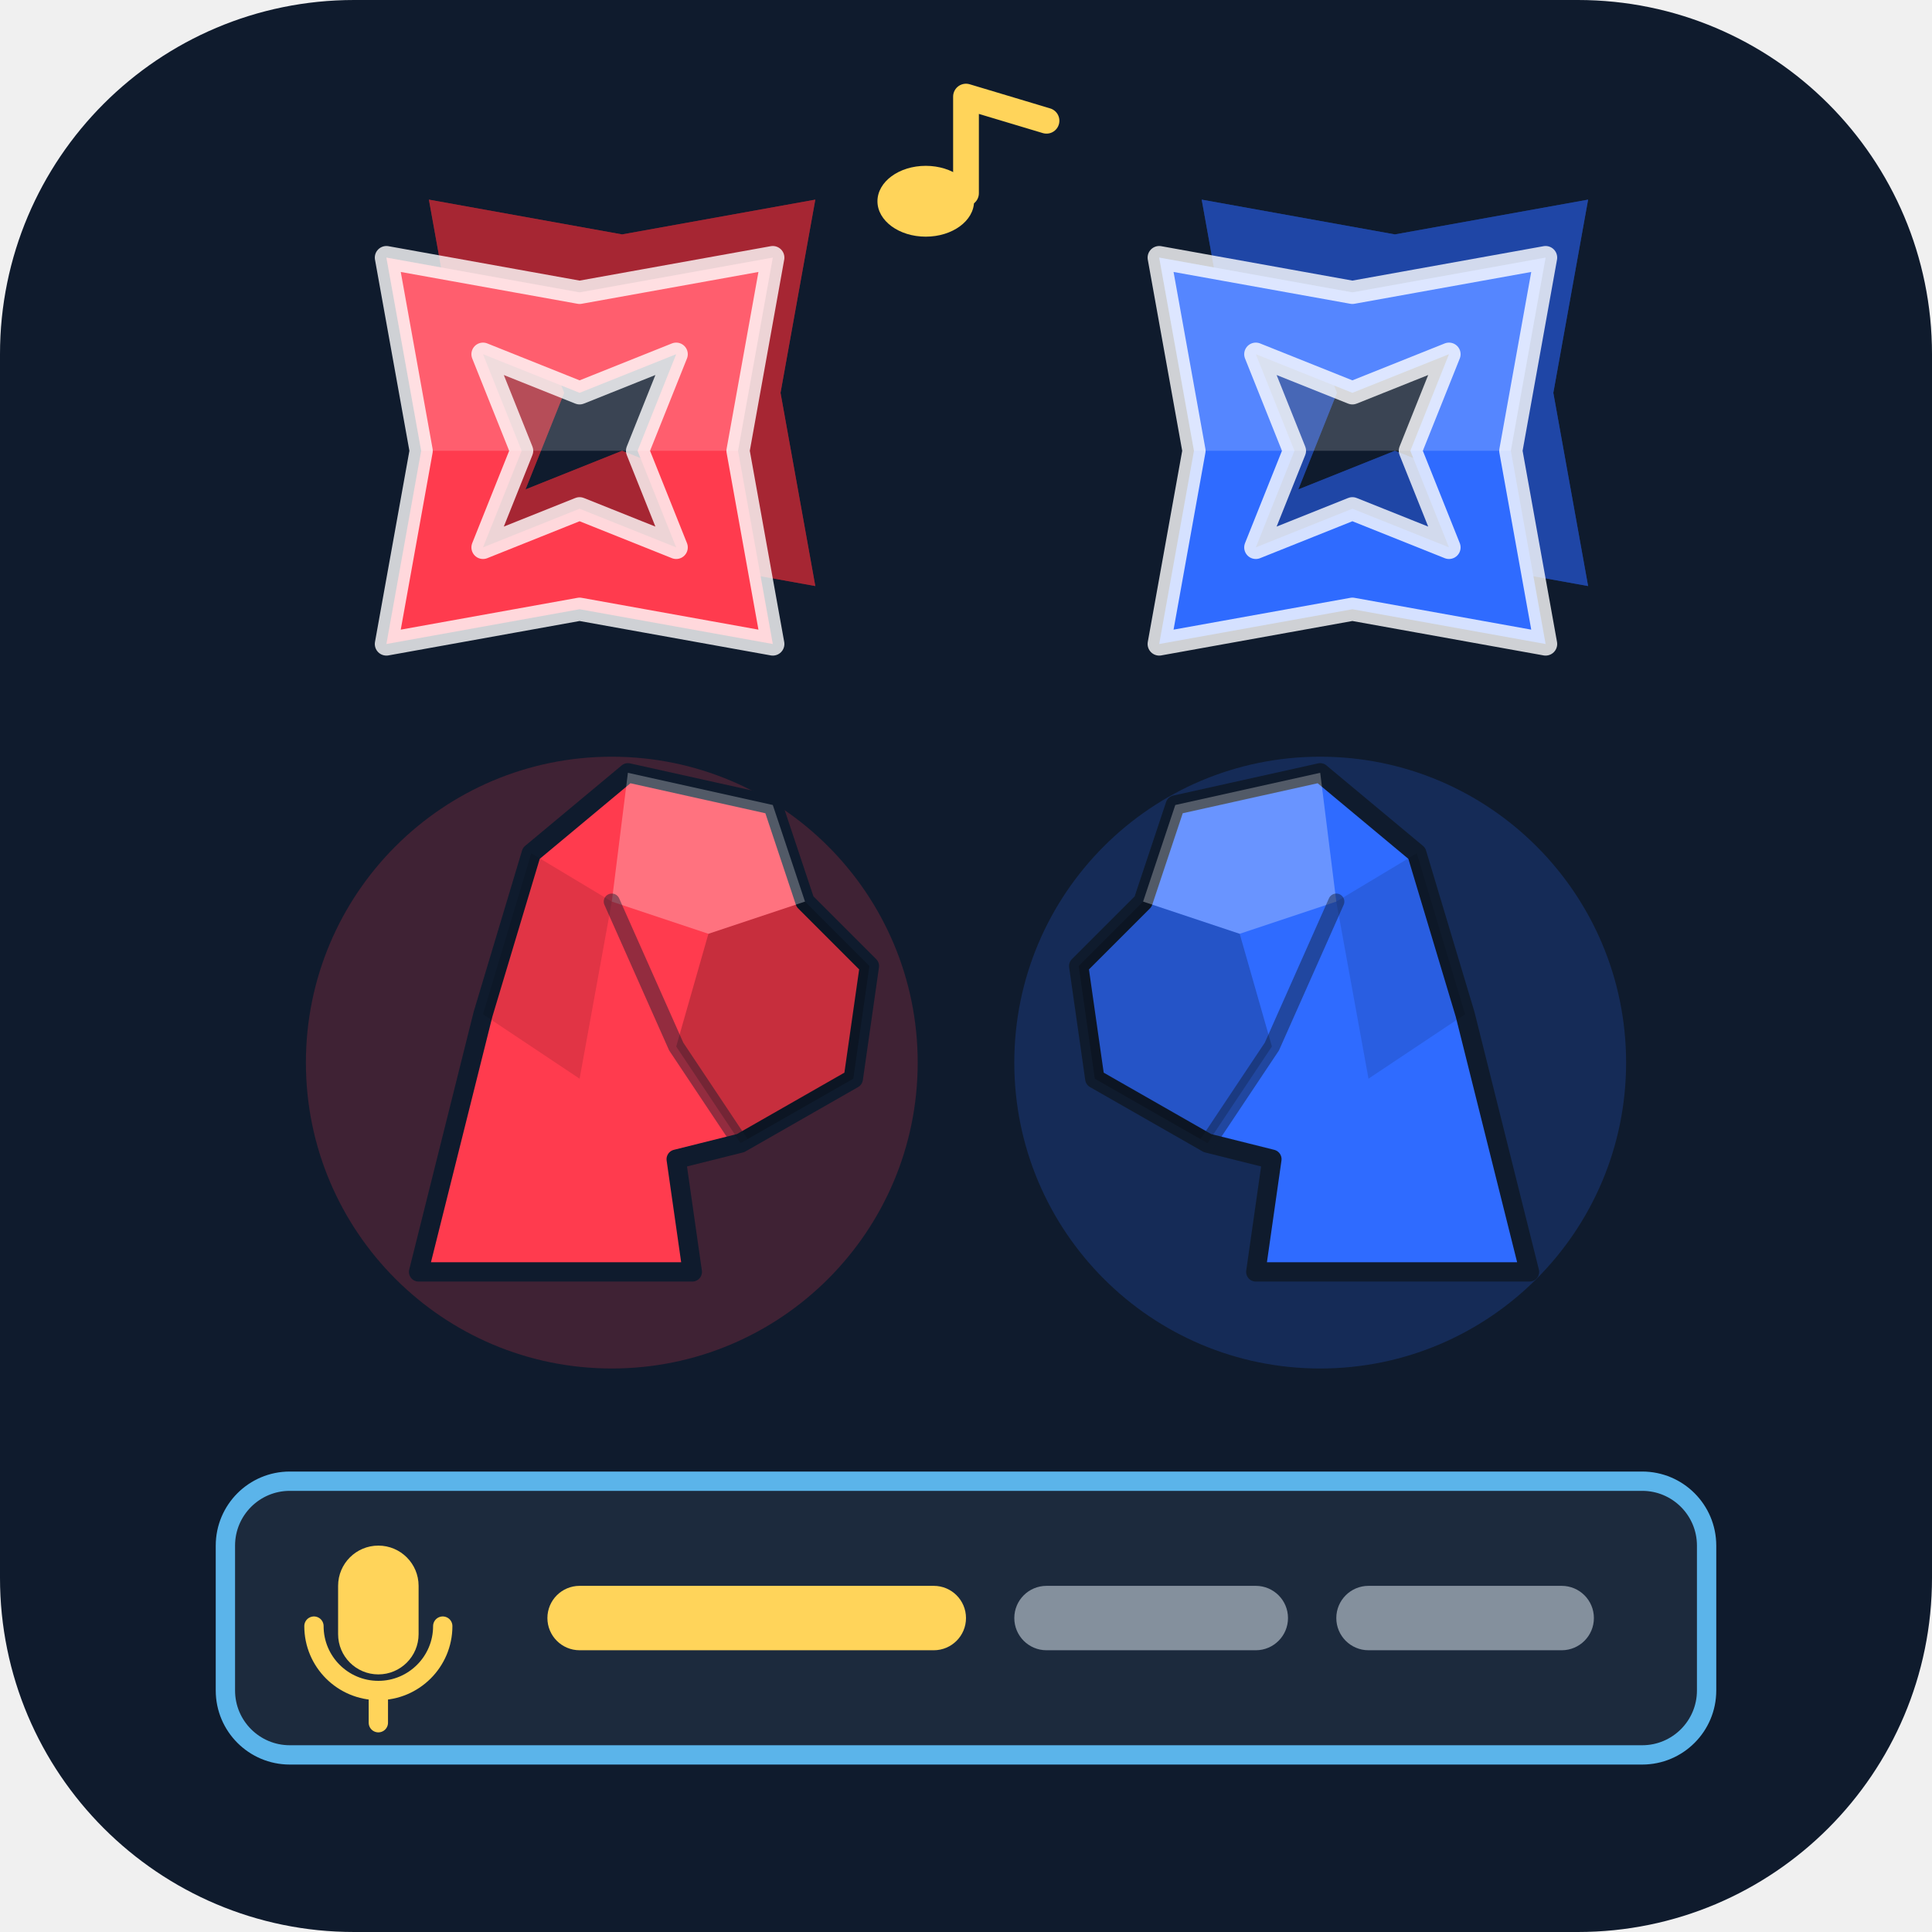
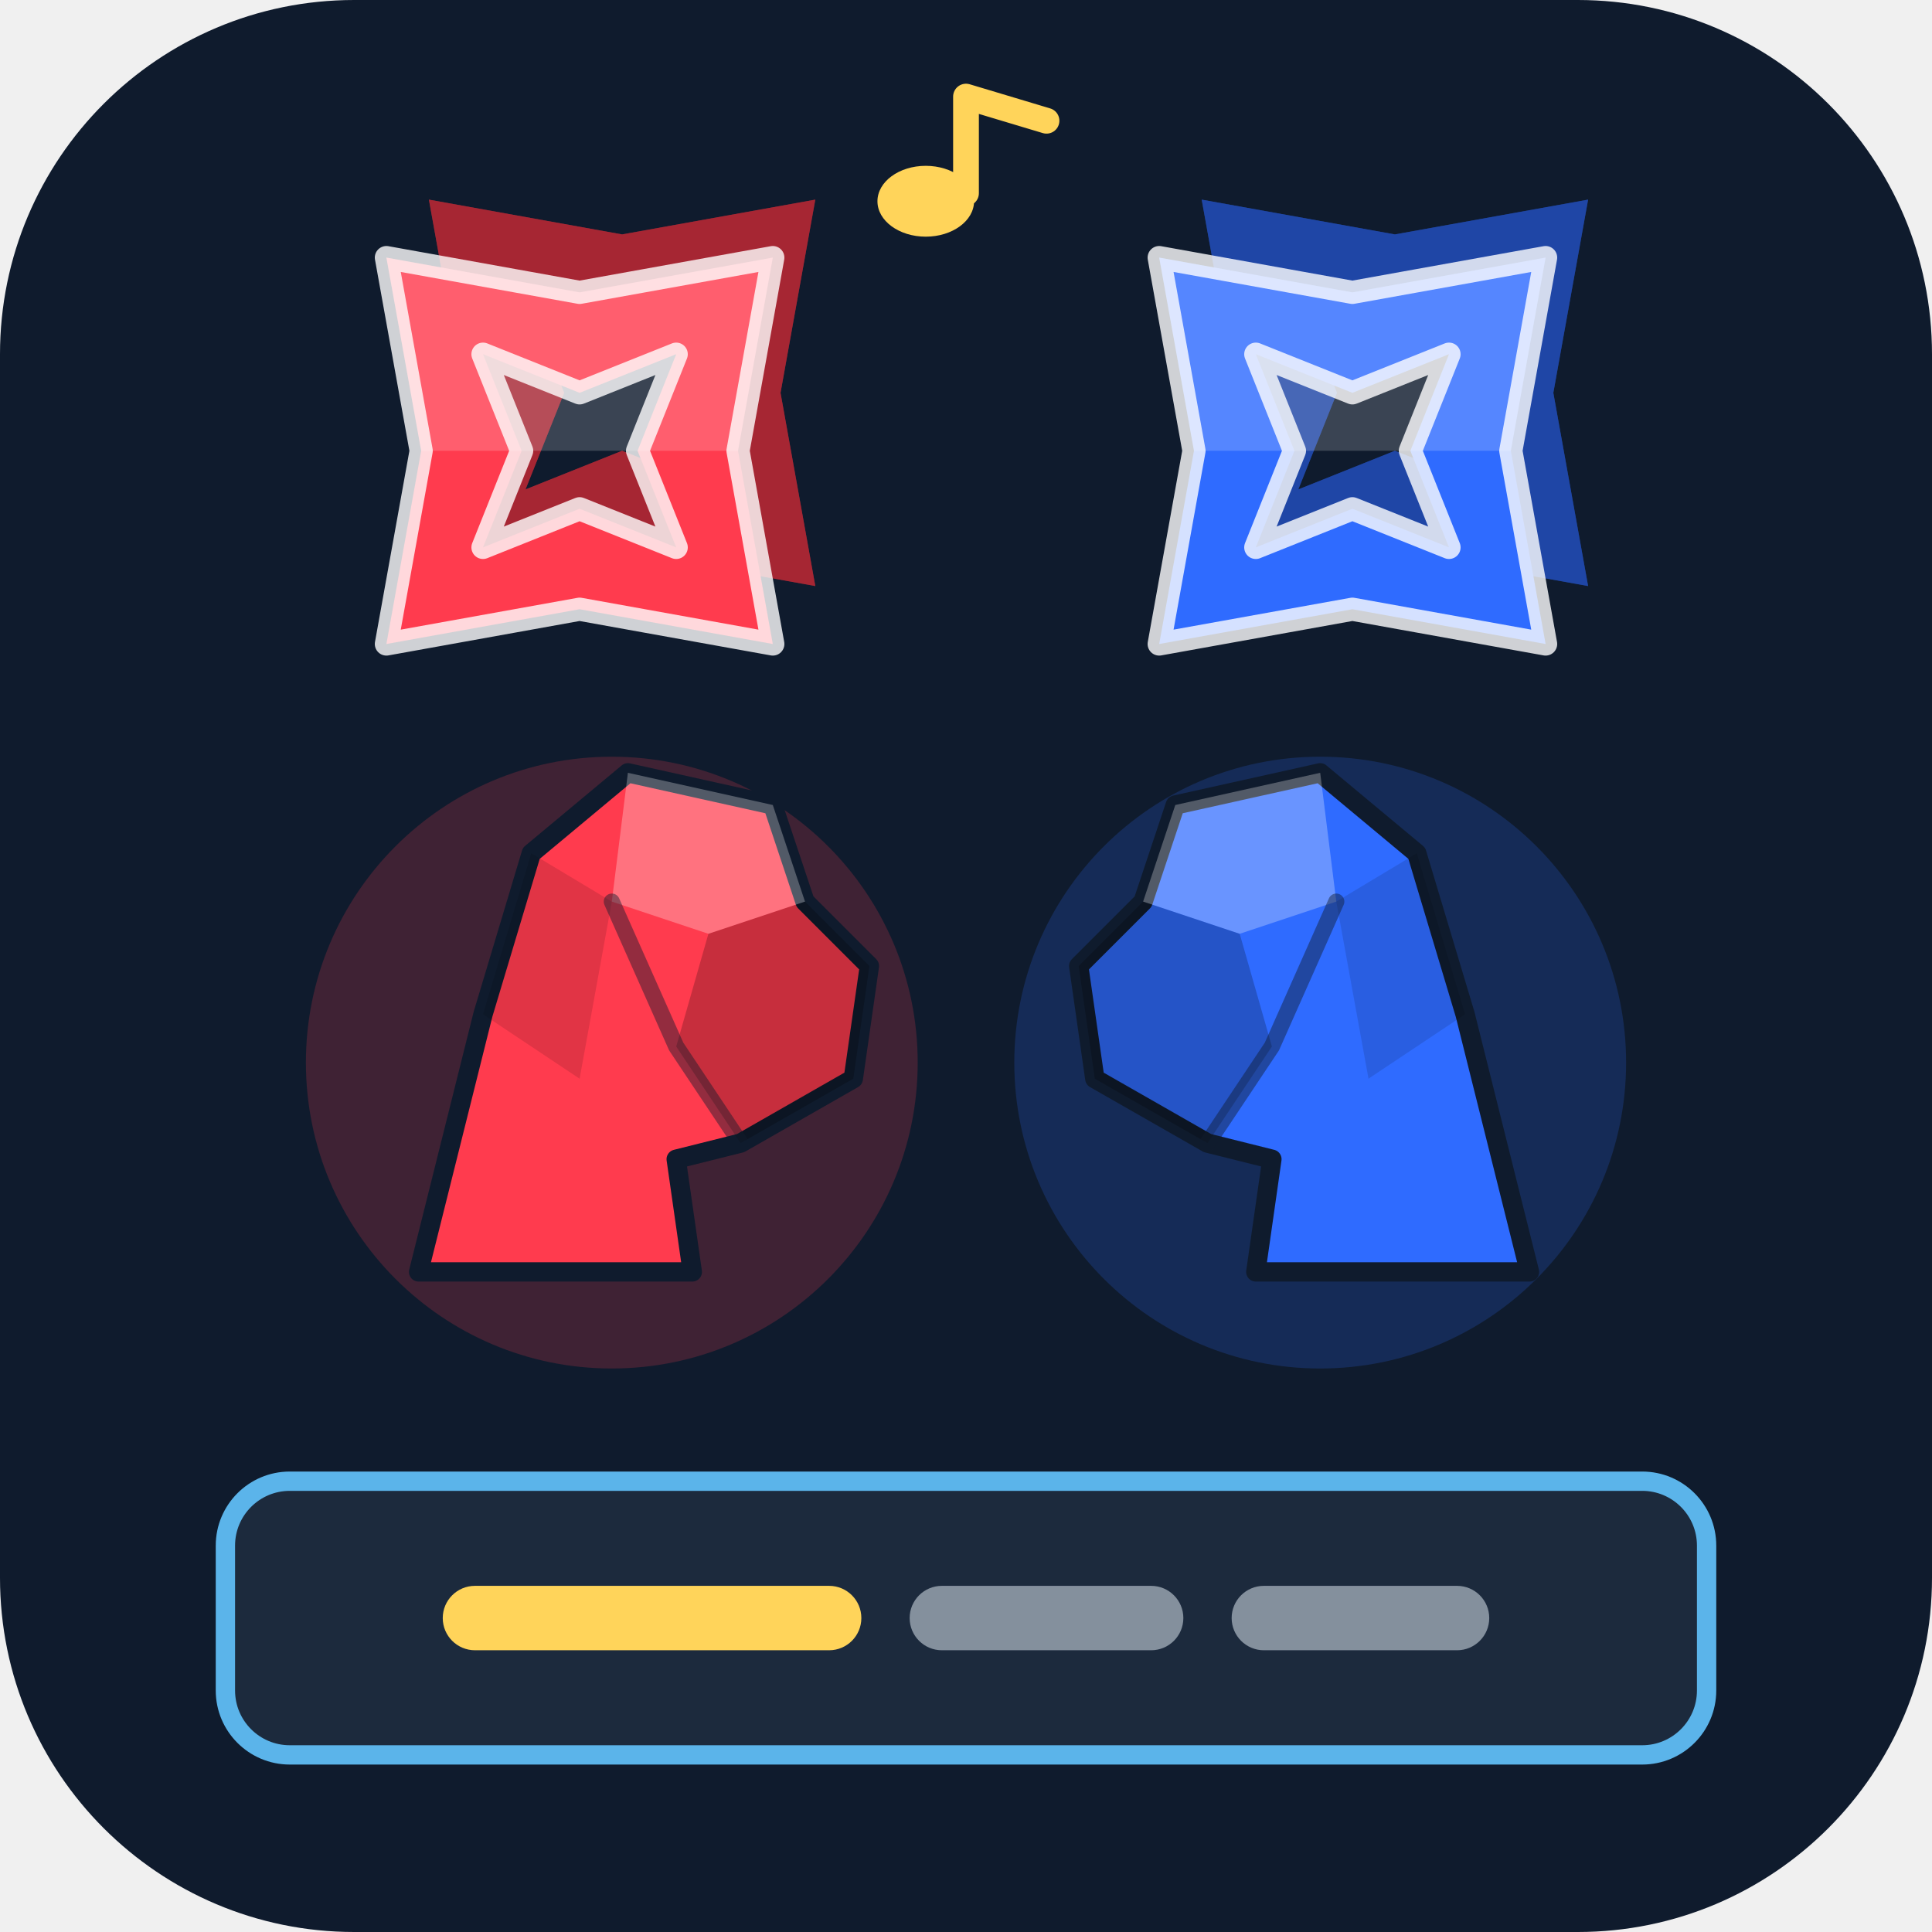
<svg xmlns="http://www.w3.org/2000/svg" viewBox="0 0 120 120" width="120" height="120" role="img">
  <defs>
    <g id="fist" stroke-linejoin="round" stroke-linecap="round">
      <path d="M2,34 L6,18 L9,8 L15,3 L24,5 L26,11 L30,15 L29,22 L22,26 L18,27 L19,34 Z" fill="currentColor" stroke="#0f1b2d" stroke-width="1.2" />
      <path d="M15,3 L24,5 L26,11 L20,13 L14,11 Z" fill="#fff" opacity=".28" />
      <path d="M20,13 L26,11 L30,15 L29,22 L22,26 L18,20 Z" fill="#000" opacity=".22" />
      <path d="M6,18 L9,8 L14,11 L12,22 Z" fill="#000" opacity=".12" />
      <path d="M14,11 L18,20 L22,26" fill="none" stroke="#0f1b2d" stroke-width="1" opacity=".45" />
    </g>
    <g id="block" stroke-linejoin="round">
      <path d="M-10,-10 L0,-8.2 L10,-10 L8.2,0 L10,10 L0,8.2 L-10,10 L-8.2,0 Z M-5,-5 L-3,0 L-5,5 L0,3 L5,5 L3,0 L5,-5 L0,-3 Z" transform="translate(2.2,-3)" fill="currentColor" fill-rule="evenodd" />
      <path d="M-10,-10 L0,-8.2 L10,-10 L8.2,0 L10,10 L0,8.2 L-10,10 L-8.2,0 Z M-5,-5 L-3,0 L-5,5 L0,3 L5,5 L3,0 L5,-5 L0,-3 Z" transform="translate(2.2,-3)" fill="#000" fill-rule="evenodd" opacity=".35" />
      <path d="M-10,-10 L0,-8.2 L10,-10 L8.2,0 L10,10 L0,8.2 L-10,10 L-8.2,0 Z M-5,-5 L-3,0 L-5,5 L0,3 L5,5 L3,0 L5,-5 L0,-3 Z" fill="currentColor" fill-rule="evenodd" stroke="#fff" stroke-width="1.2" stroke-opacity=".8" />
      <path d="M-10,-10 L0,-8.2 L10,-10 L8.2,0 L-8.2,0 Z" fill="#fff" opacity=".18" />
    </g>
  </defs>
  <rect width="120" height="120" rx="22" fill="#0f1b2d" />
  <g color="#ff3b4e">
    <use href="#block" transform="translate(36,28) scale(1.2)" />
  </g>
  <g color="#2f6bff">
    <use href="#block" transform="translate(84,28) scale(1.2)" />
  </g>
  <g color="#ff3b4e">
    <circle cx="38" cy="66" r="19" fill="#ff3b4e" opacity=".2" />
    <g transform="translate(24,45)">
      <use href="#fist" />
    </g>
  </g>
  <g color="#2f6bff">
    <circle cx="82" cy="66" r="19" fill="#2f6bff" opacity=".2" />
    <g transform="translate(97,45) scale(-1,1)">
      <use href="#fist" />
    </g>
  </g>
  <rect x="14" y="92" width="92" height="17" rx="4" fill="#1c2a3d" stroke="#5bb4ea" stroke-width="1.2" />
-   <rect x="21" y="96" width="5" height="8" rx="2.5" fill="#ffd45a" />
-   <path d="M19.5,101 a4,4 0 0 0 8,0 M23.5,105 v2" stroke="#ffd45a" stroke-width="1.2" fill="none" stroke-linecap="round" />
-   <rect x="34" y="98.5" width="26" height="4" rx="2" fill="#ffd45a" />
-   <rect x="63" y="98.5" width="17" height="4" rx="2" fill="#c9d3dd" opacity=".6" />
-   <rect x="83" y="98.5" width="16" height="4" rx="2" fill="#c9d3dd" opacity=".6" />
+   <rect x="27.5" y="98.5" width="26" height="4" rx="2" fill="#ffd45a" />
+   <rect x="56.5" y="98.5" width="17" height="4" rx="2" fill="#c9d3dd" opacity=".6" />
+   <rect x="76.5" y="98.5" width="16" height="4" rx="2" fill="#c9d3dd" opacity=".6" />
  <path d="M60,12 v-6 M60,6 l5,1.5" stroke="#ffd45a" stroke-width="1.6" stroke-linecap="round" fill="none" />
  <ellipse cx="57.5" cy="12.5" rx="3" ry="2.2" fill="#ffd45a" />
</svg>
